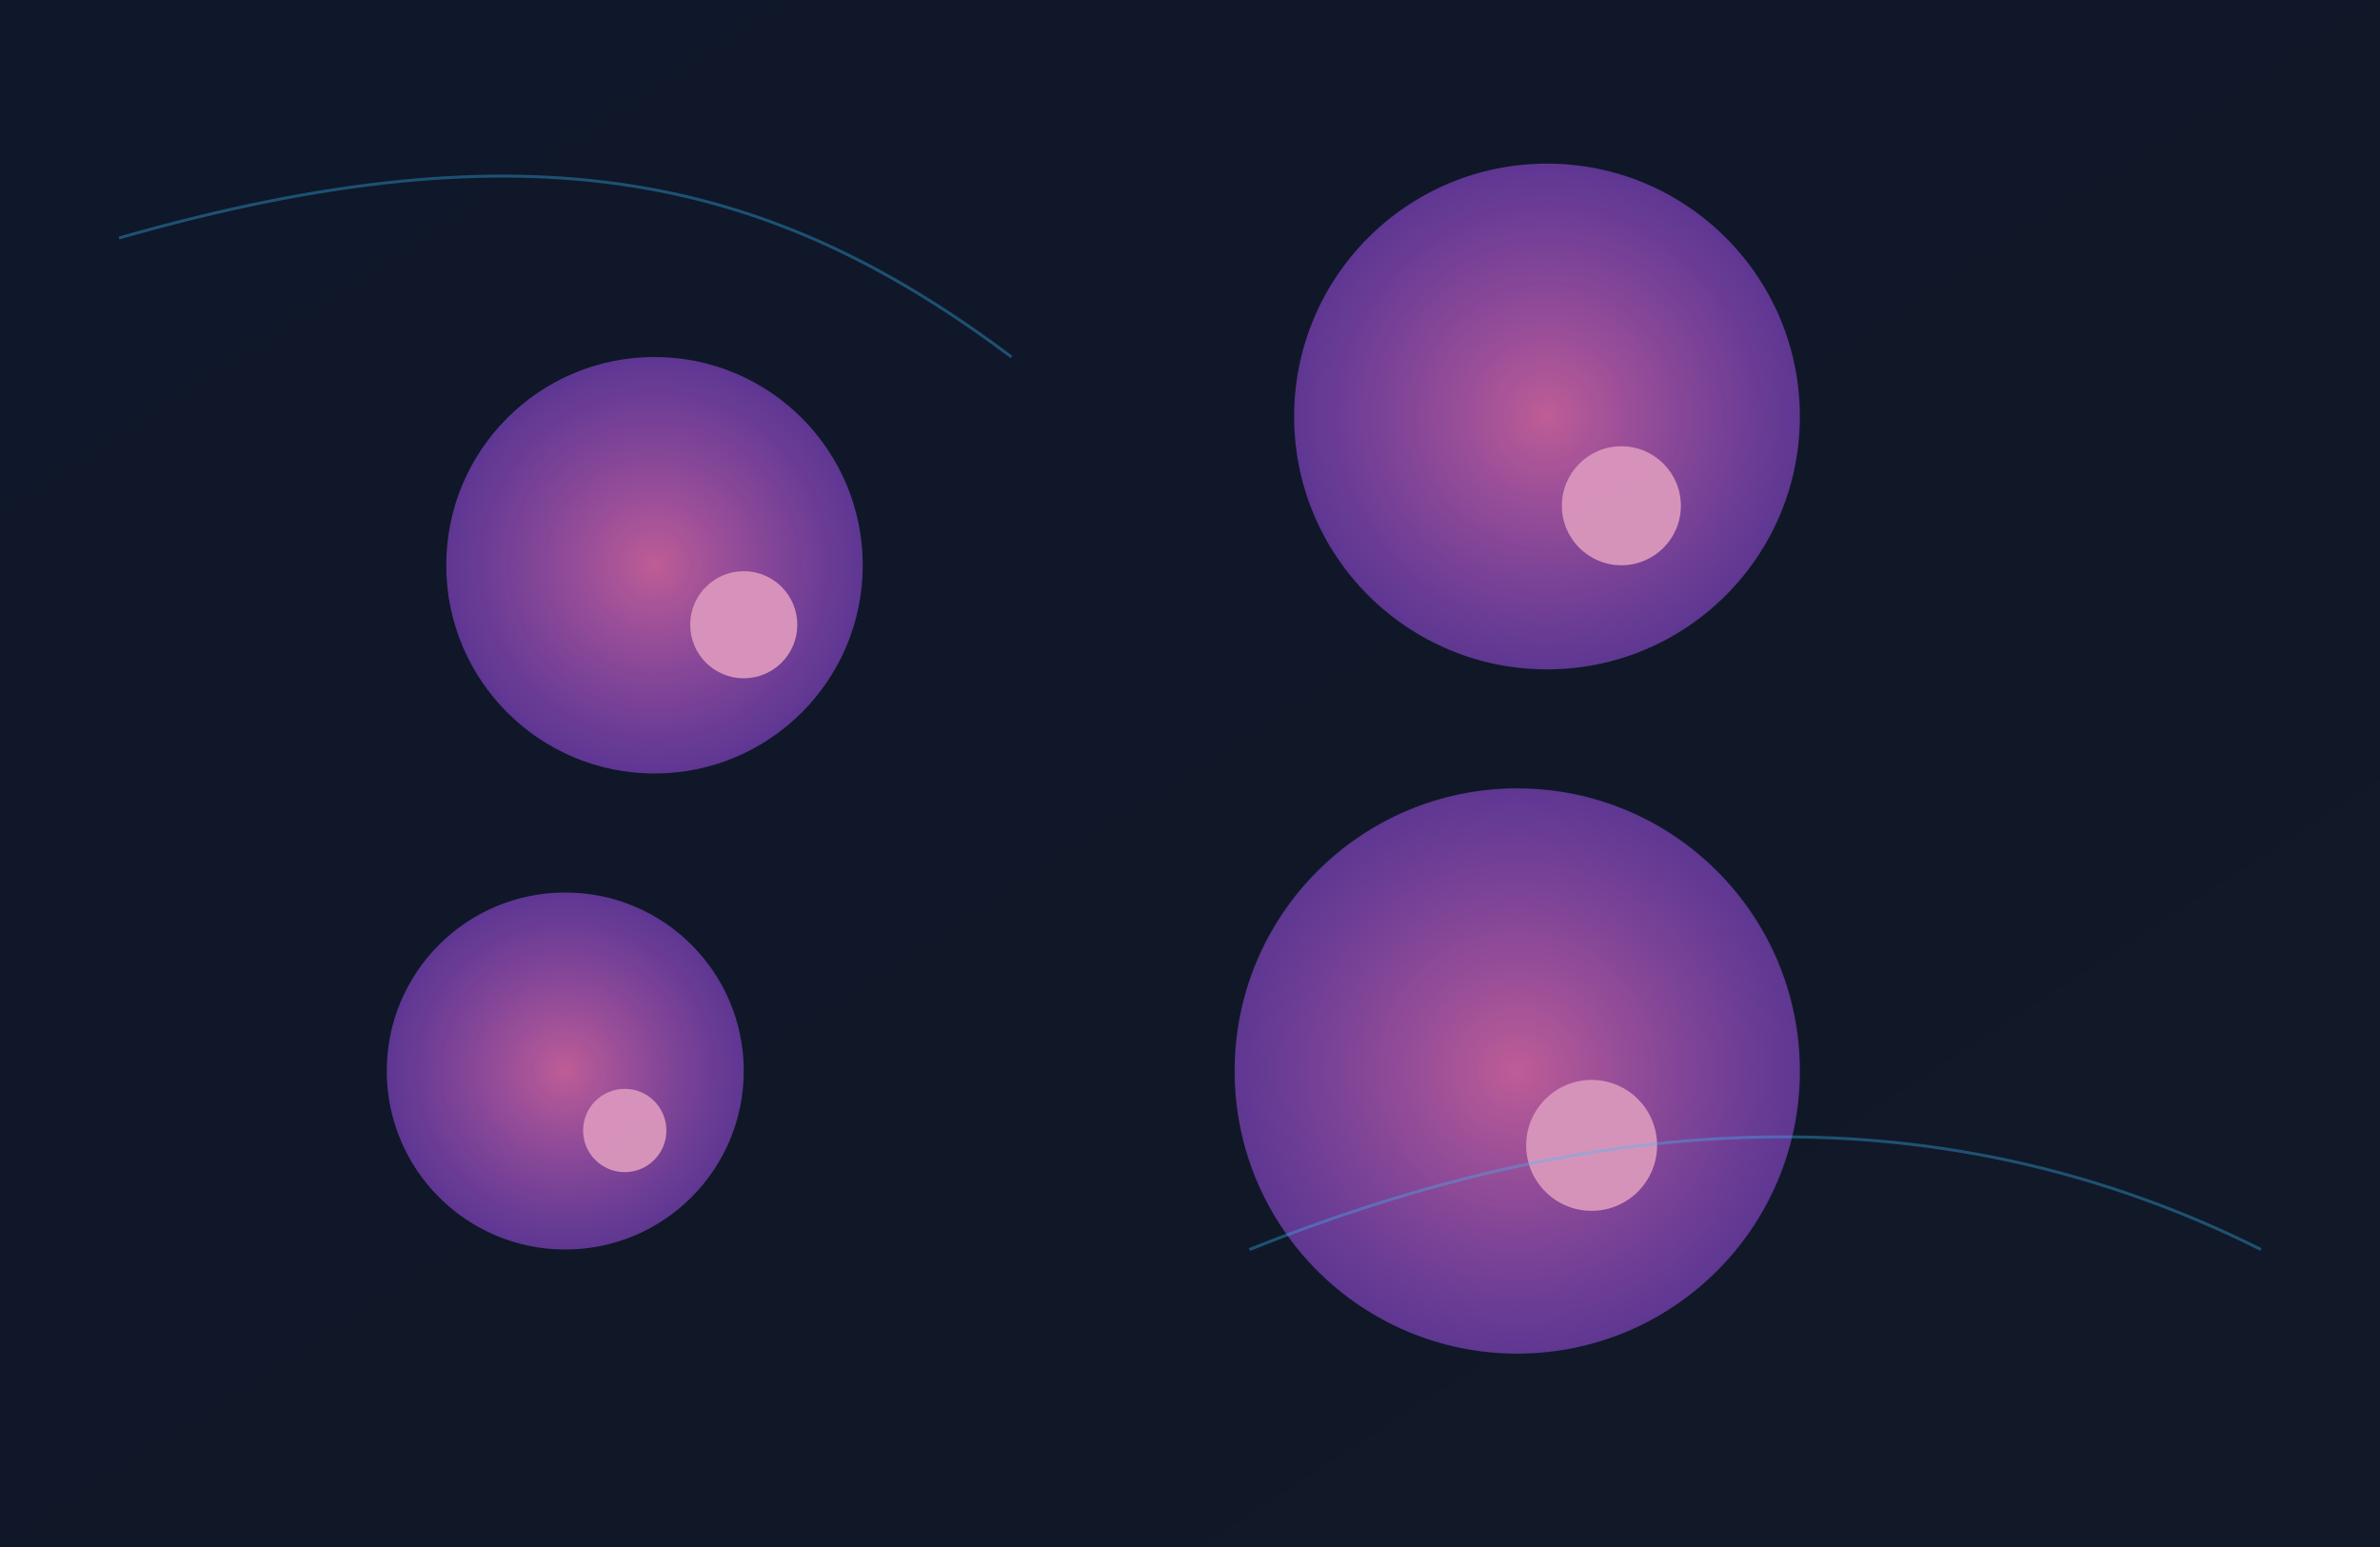
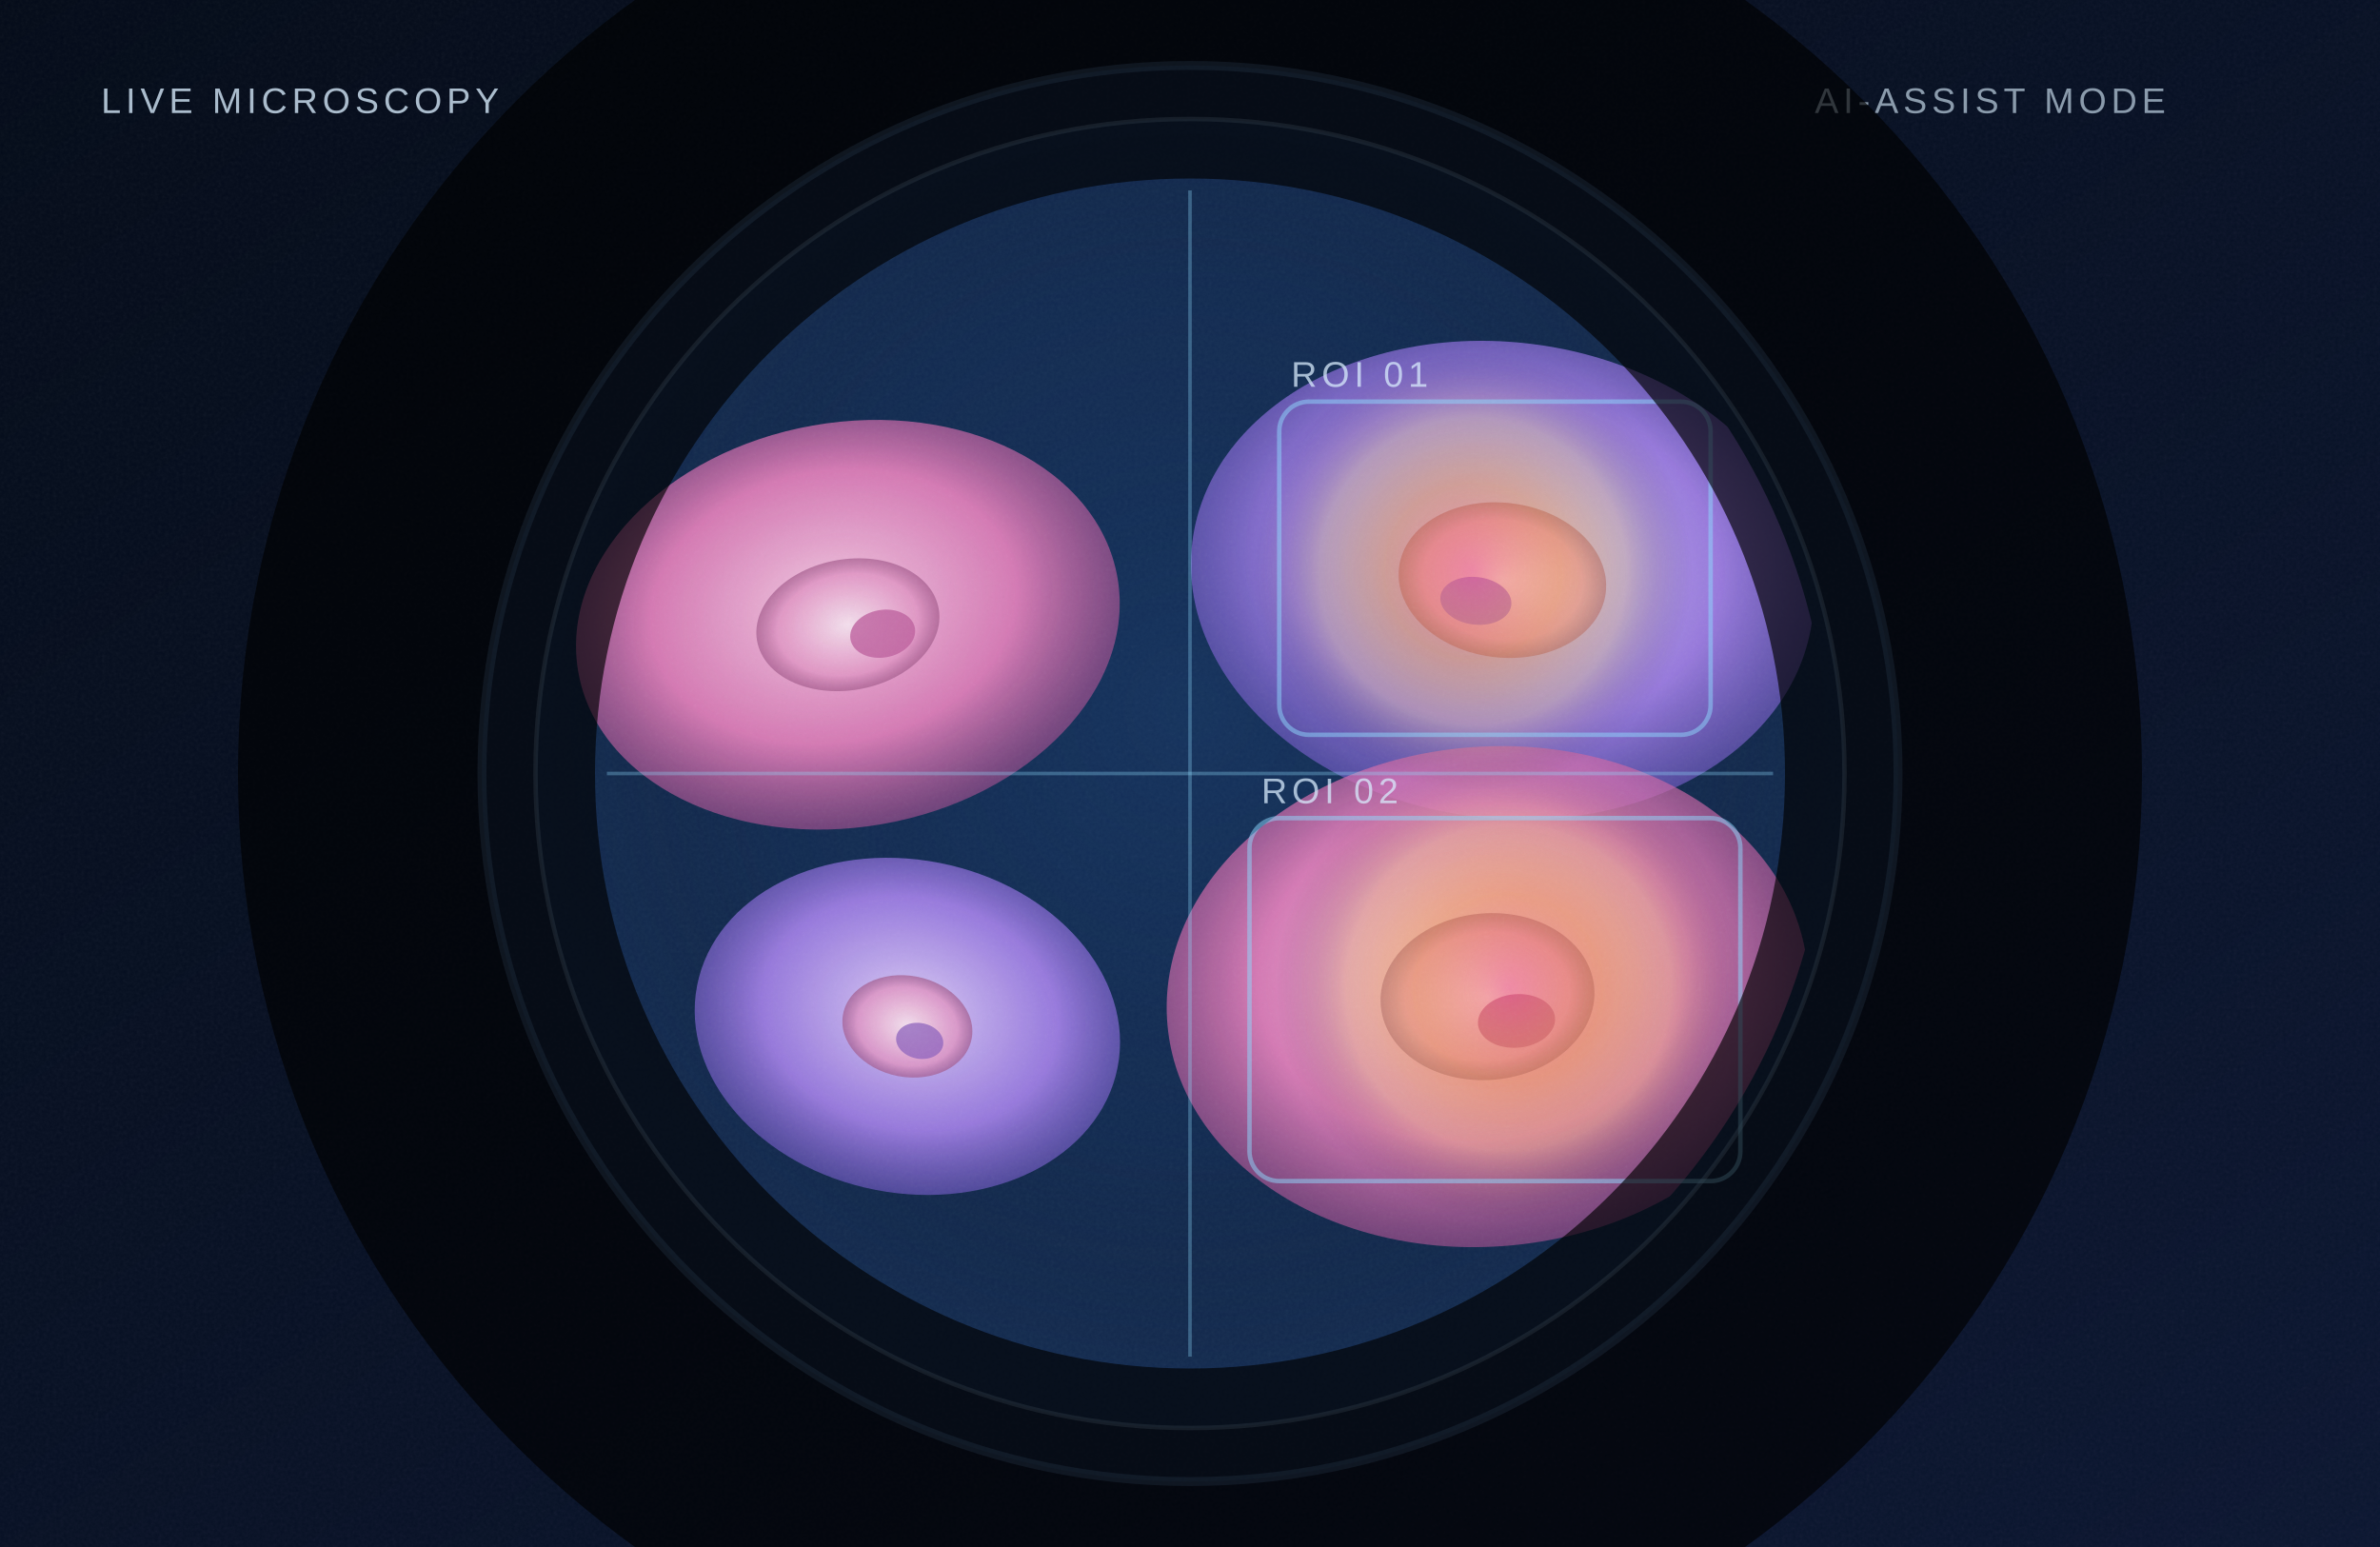
<svg xmlns="http://www.w3.org/2000/svg" width="800" height="520" viewBox="0 0 800 520">
  <defs>
    <linearGradient id="bg" x1="0" y1="0" x2="1" y2="1">
-       <stop offset="0%" stop-color="#0F172A" />
-       <stop offset="100%" stop-color="#111827" />
+       <stop offset="0%" stop-color="#030A18" />
+       <stop offset="100%" stop-color="#0A1530" />
    </linearGradient>
-     <radialGradient id="cell" cx="50%" cy="50%" r="50%">
-       <stop offset="0%" stop-color="#F472B6" stop-opacity="0.9" />
-       <stop offset="100%" stop-color="#A855F7" stop-opacity="0.6" />
+     <radialGradient id="lensLight" cx="50%" cy="45%" r="52%">
+       <stop offset="0%" stop-color="#194A86" stop-opacity="0.25" />
+       <stop offset="65%" stop-color="#0E2E5B" stop-opacity="0.16" />
+       <stop offset="100%" stop-color="#000000" stop-opacity="0" />
    </radialGradient>
+     <radialGradient id="cell1" cx="48%" cy="45%" r="58%">
+       <stop offset="0%" stop-color="#FFD6ED" stop-opacity="0.98" />
+       <stop offset="58%" stop-color="#FF8BC9" stop-opacity="0.86" />
+       <stop offset="100%" stop-color="#A74A8E" stop-opacity="0.58" />
+     </radialGradient>
+     <radialGradient id="cell2" cx="50%" cy="46%" r="60%">
+       <stop offset="0%" stop-color="#E9D9FF" stop-opacity="0.98" />
+       <stop offset="58%" stop-color="#B88DFF" stop-opacity="0.84" />
+       <stop offset="100%" stop-color="#6750C1" stop-opacity="0.55" />
+     </radialGradient>
+     <radialGradient id="nuc" cx="50%" cy="50%" r="55%">
+       <stop offset="0%" stop-color="#FFEAF5" stop-opacity="0.96" />
+       <stop offset="70%" stop-color="#E998C8" stop-opacity="0.82" />
+       <stop offset="100%" stop-color="#8E4275" stop-opacity="0.64" />
+     </radialGradient>
+     <radialGradient id="heat" cx="50%" cy="50%" r="50%">
+       <stop offset="0%" stop-color="#FF4D6D" stop-opacity="0.5" />
+       <stop offset="40%" stop-color="#FF9F1C" stop-opacity="0.4" />
+       <stop offset="70%" stop-color="#FEE440" stop-opacity="0.22" />
+       <stop offset="100%" stop-color="#000000" stop-opacity="0" />
+     </radialGradient>
+     <filter id="grain" x="0" y="0" width="100%" height="100%">
+       <feTurbulence type="fractalNoise" baseFrequency="0.85" numOctaves="2" stitchTiles="stitch" />
+       <feColorMatrix type="saturate" values="0" />
+       <feComponentTransfer>
+         <feFuncA type="table" tableValues="0 0.05" />
+       </feComponentTransfer>
+     </filter>
+     <clipPath id="lensClip">
+       <circle cx="400" cy="260" r="215" />
+     </clipPath>
  </defs>
  <rect width="800" height="520" fill="url(#bg)" />
-   <g opacity="0.85">
-     <circle cx="220" cy="190" r="70" fill="url(#cell)" />
-     <circle cx="250" cy="210" r="18" fill="#F9A8D4" />
-     <circle cx="520" cy="140" r="85" fill="url(#cell)" />
-     <circle cx="545" cy="170" r="20" fill="#F9A8D4" />
-     <circle cx="510" cy="360" r="95" fill="url(#cell)" />
-     <circle cx="535" cy="385" r="22" fill="#F9A8D4" />
-     <circle cx="190" cy="360" r="60" fill="url(#cell)" />
-     <circle cx="210" cy="380" r="14" fill="#F9A8D4" />
+   <circle cx="400" cy="260" r="238" fill="#0E1F3D" stroke="#87C2FF" stroke-opacity="0.26" stroke-width="3" />
+   <circle cx="400" cy="260" r="220" fill="#122A4F" stroke="#B8DDFF" stroke-opacity="0.28" stroke-width="1.5" />
+   <circle cx="400" cy="260" r="215" fill="url(#lensLight)" />
+   <g clip-path="url(#lensClip)" opacity="0.95">
+     <g transform="translate(285 210) rotate(-10)">
+       <ellipse rx="92" ry="68" fill="url(#cell1)" />
+       <ellipse rx="31" ry="22" fill="url(#nuc)" />
+       <ellipse cx="11" cy="5" rx="11" ry="8" fill="#C764A2" fill-opacity="0.8" />
+     </g>
+     <g transform="translate(505 195) rotate(7)">
+       <ellipse rx="105" ry="80" fill="url(#cell2)" />
+       <ellipse rx="35" ry="26" fill="url(#nuc)" />
+       <ellipse cx="-8" cy="8" rx="12" ry="8" fill="#A46DD3" fill-opacity="0.8" />
+     </g>
+     <g transform="translate(500 335) rotate(-5)">
+       <ellipse rx="108" ry="84" fill="url(#cell1)" />
+       <ellipse rx="36" ry="28" fill="url(#nuc)" />
+       <ellipse cx="9" cy="9" rx="13" ry="9" fill="#C3609A" fill-opacity="0.8" />
+     </g>
+     <g transform="translate(305 345) rotate(11)">
+       <ellipse rx="72" ry="56" fill="url(#cell2)" />
+       <ellipse rx="22" ry="17" fill="url(#nuc)" />
+       <ellipse cx="5" cy="4" rx="8" ry="6" fill="#9769C4" fill-opacity="0.78" />
+     </g>
+     <circle cx="495" cy="192" r="74" fill="url(#heat)" />
+     <circle cx="507" cy="332" r="78" fill="url(#heat)" />
  </g>
-   <g stroke="#38BDF8" stroke-opacity="0.35" fill="none">
-     <path d="M40 80 C180 40, 260 60, 340 120" />
-     <path d="M420 420 C520 380, 640 360, 760 420" />
+   <g stroke="#8FDBFF" stroke-opacity="0.5" fill="none" stroke-width="1.5">
+     <rect x="430" y="135" width="145" height="112" rx="10" />
+     <rect x="420" y="275" width="165" height="122" rx="10" />
  </g>
+   <g stroke="#8FDBFF" stroke-opacity="0.32" stroke-width="1.2" fill="none">
+     <line x1="400" y1="64" x2="400" y2="456" />
+     <line x1="204" y1="260" x2="596" y2="260" />
+   </g>
+   <g fill="#D9EEFF" font-family="Arial, sans-serif" font-size="12" letter-spacing="1.6">
+     <text x="34" y="38" fill-opacity="0.78">LIVE MICROSCOPY</text>
+     <text x="610" y="38" fill-opacity="0.62">AI-ASSIST MODE</text>
+     <text x="434" y="130" fill-opacity="0.74">ROI 01</text>
+     <text x="424" y="270" fill-opacity="0.74">ROI 02</text>
+   </g>
+   <rect width="800" height="520" filter="url(#grain)" />
+   <circle cx="400" cy="260" r="260" fill="none" stroke="#000" stroke-opacity="0.65" stroke-width="120" />
</svg>
